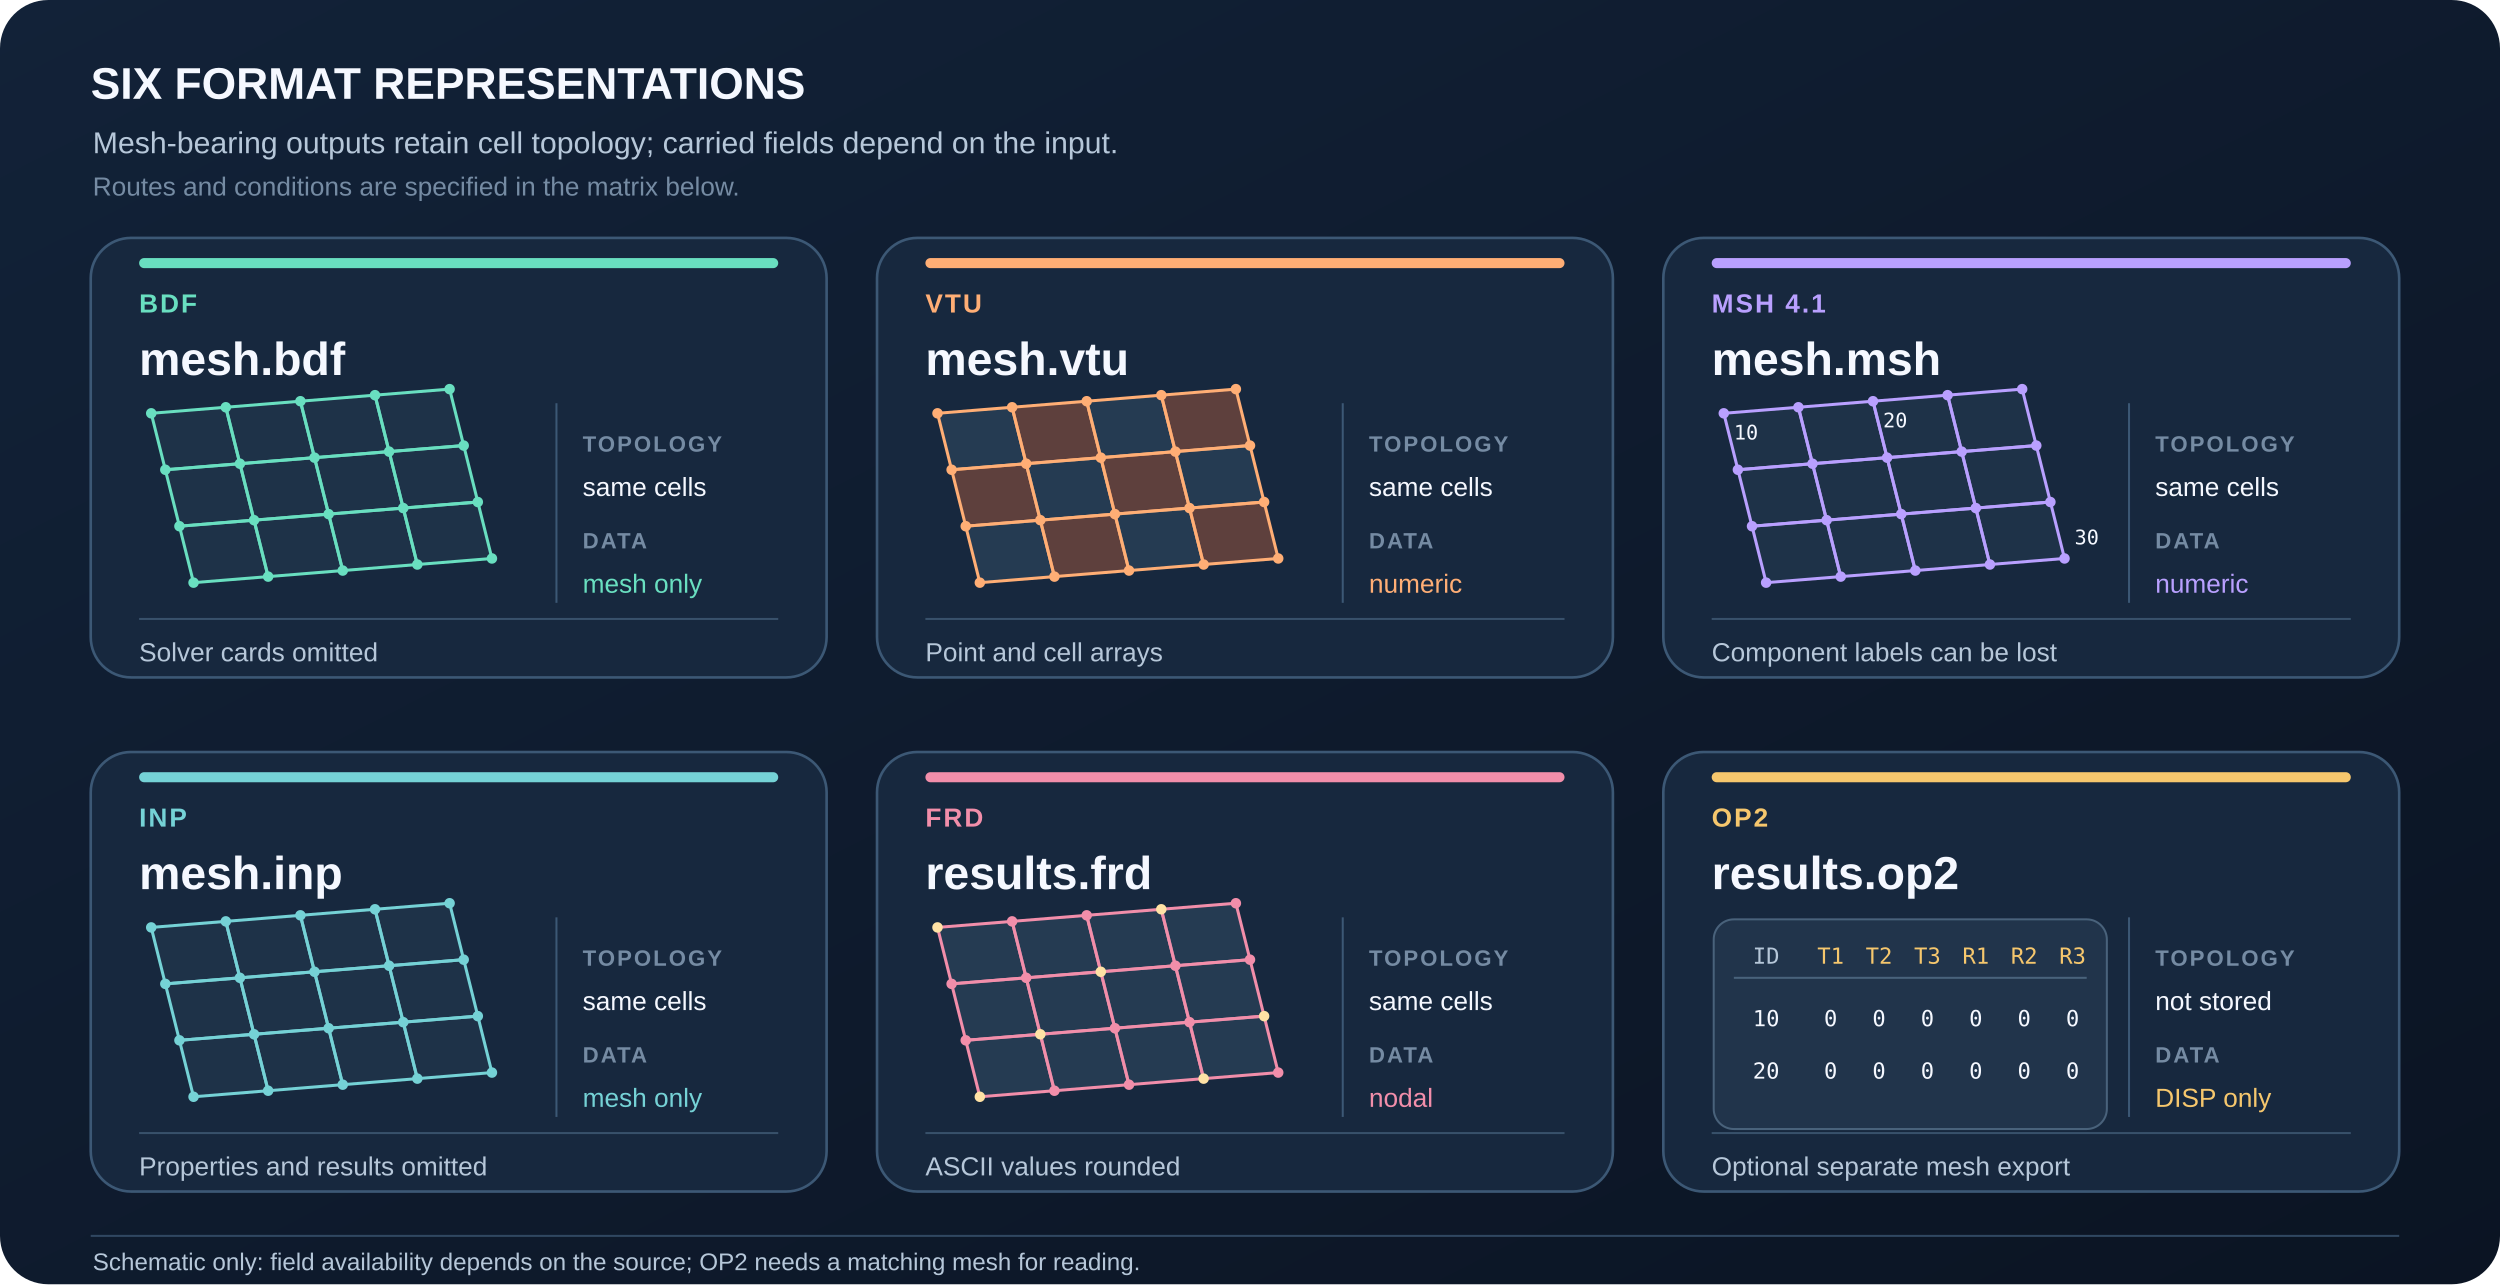
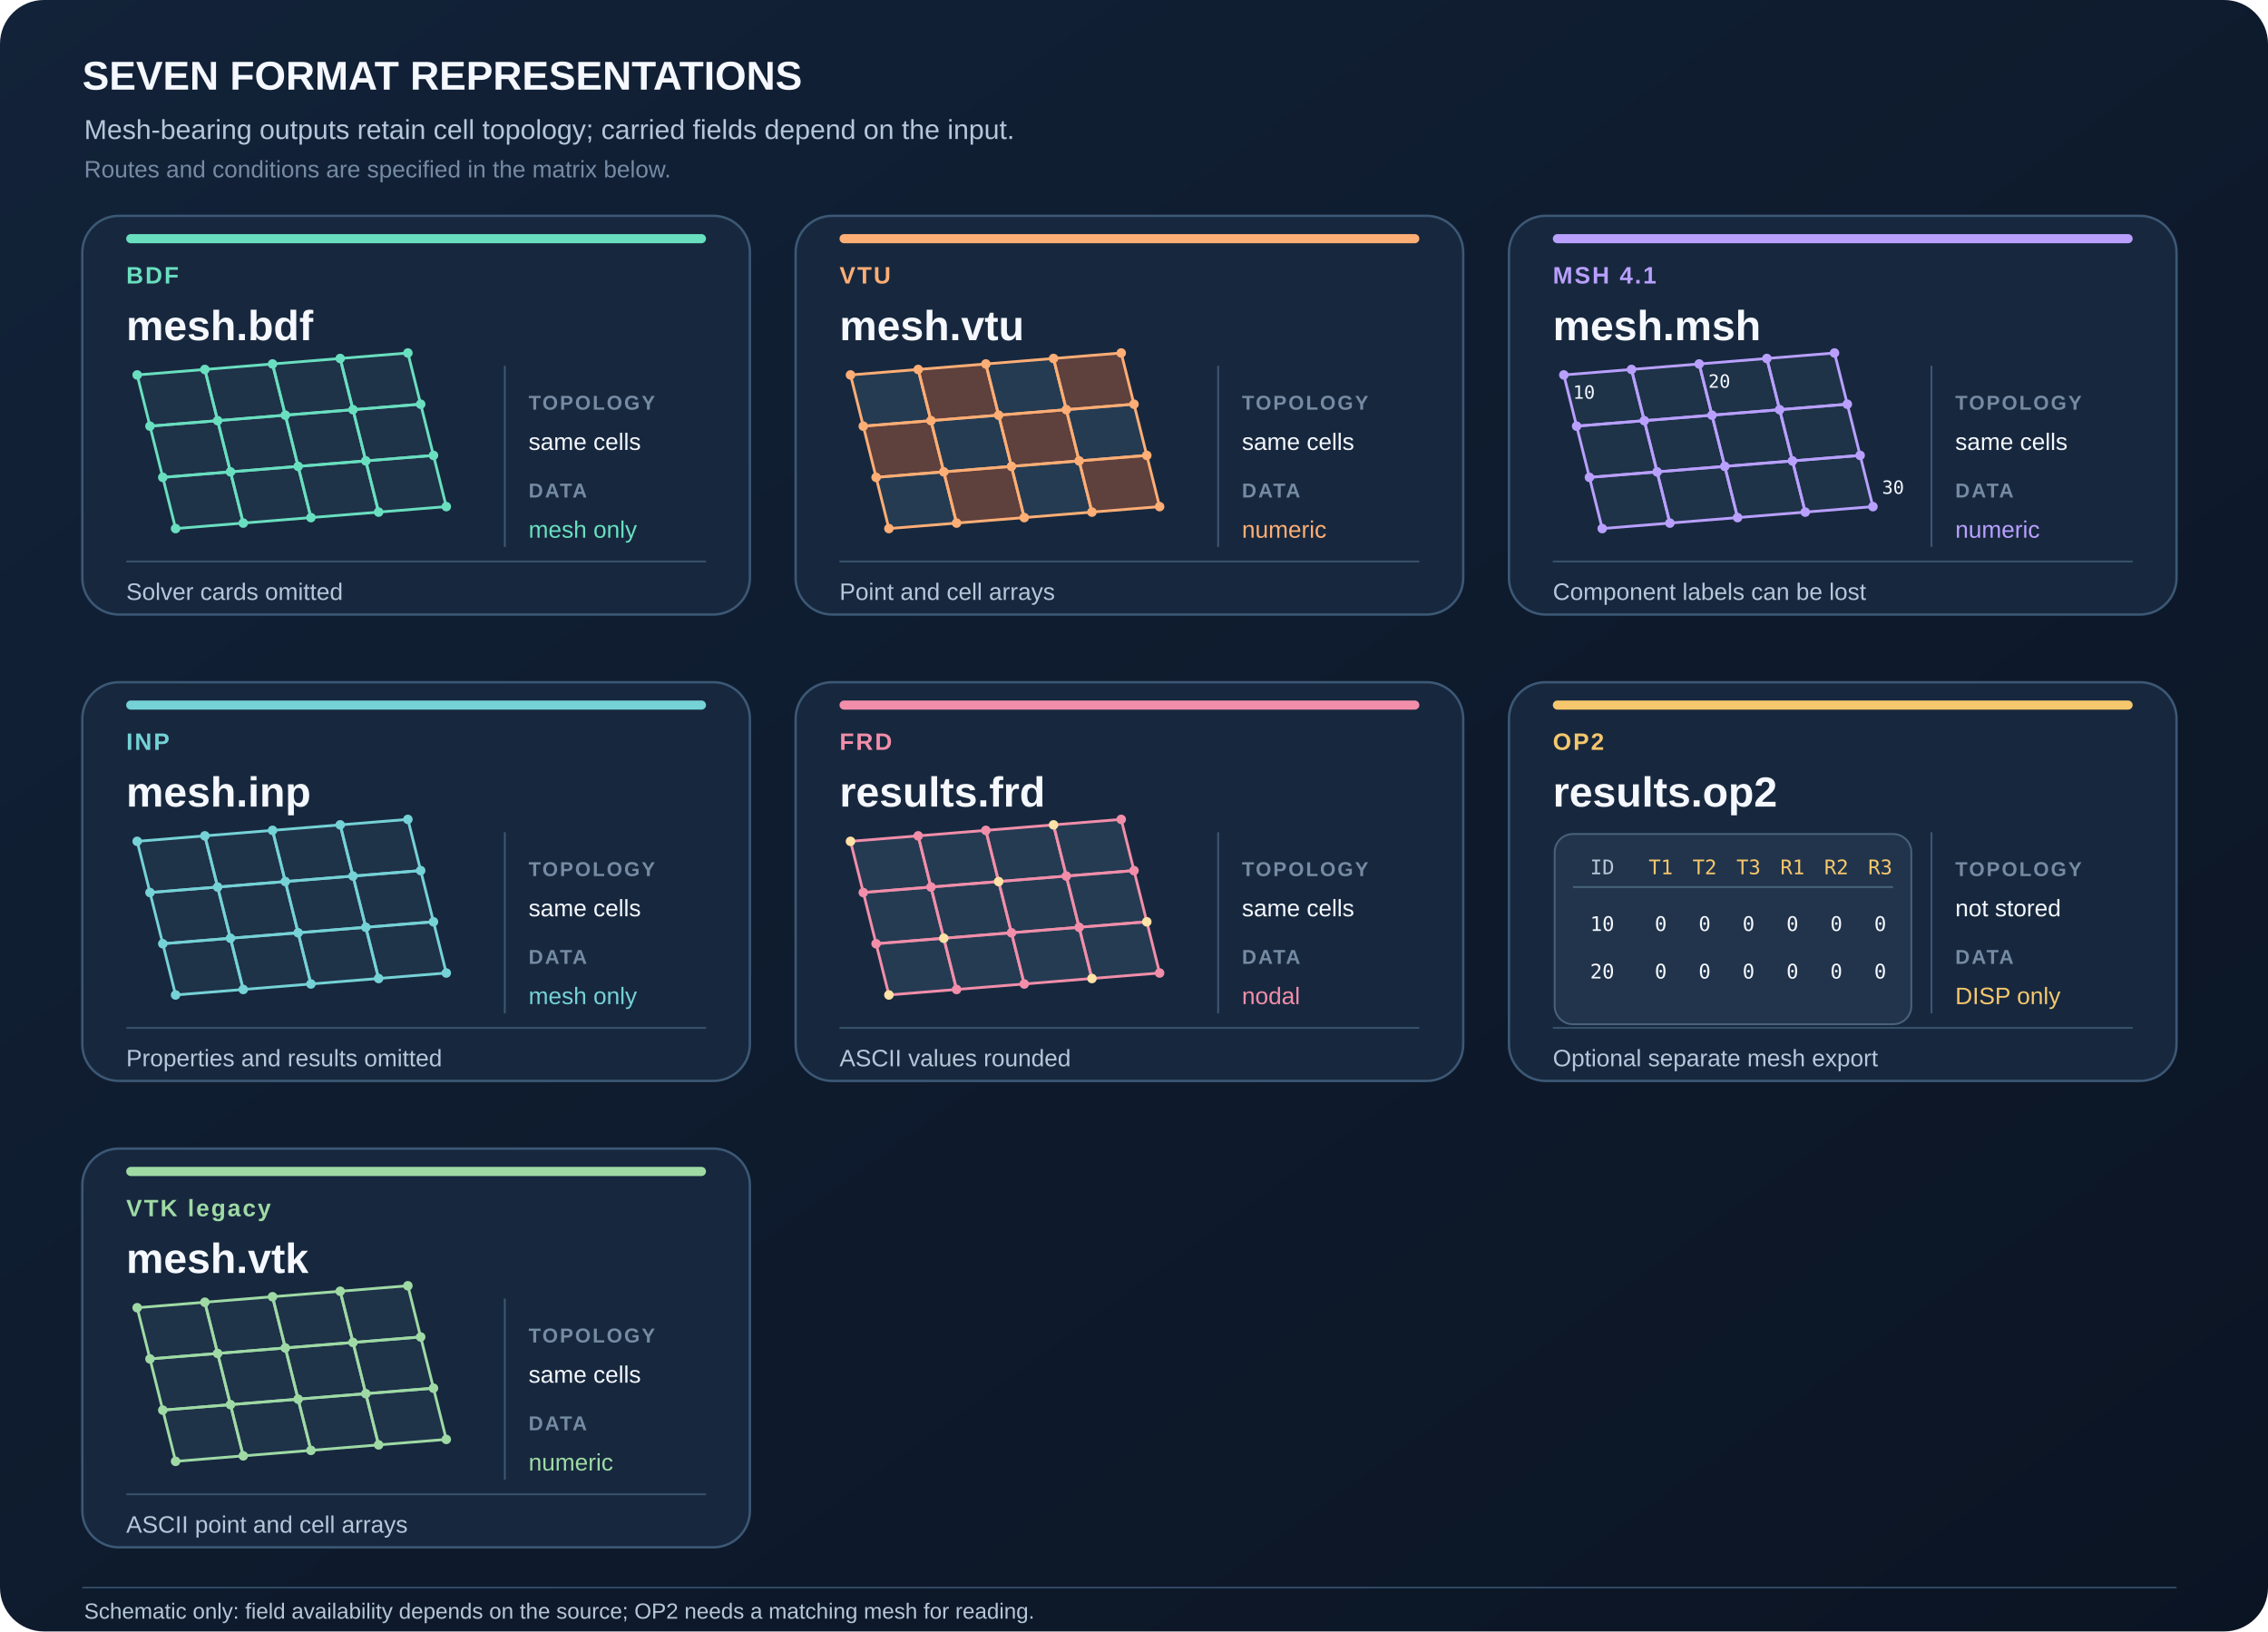
- <svg xmlns="http://www.w3.org/2000/svg" width="1240" height="637" viewBox="0 0 1240 637" role="img" aria-labelledby="title description">
+ <svg xmlns="http://www.w3.org/2000/svg" width="1240" height="892" viewBox="0 0 1240 892" role="img" aria-labelledby="title description">
  <defs>
    <linearGradient id="background" x1="0" y1="0" x2="1" y2="1">
      <stop offset="0" stop-color="#122238" />
      <stop offset="1" stop-color="#0b1423" />
    </linearGradient>
  </defs>
-   <rect width="1240" height="637" rx="24" fill="url(#background)" />
-   <text x="45" y="49" fill="#f5f8ff" font-family="Arial, Helvetica, sans-serif" font-size="22" font-weight="700" letter-spacing="0">SIX FORMAT REPRESENTATIONS</text>
+   <rect width="1240" height="892" rx="24" fill="url(#background)" />
+   <text x="45" y="49" fill="#f5f8ff" font-family="Arial, Helvetica, sans-serif" font-size="22" font-weight="700" letter-spacing="0">SEVEN FORMAT REPRESENTATIONS</text>
  <text x="46" y="76" fill="#b6c7d9" font-family="Arial, Helvetica, sans-serif" font-size="15" font-weight="400" letter-spacing="0">Mesh-bearing outputs retain cell topology; carried fields depend on the input.</text>
  <text x="46" y="97" fill="#758ba3" font-family="Arial, Helvetica, sans-serif" font-size="13" font-weight="400" letter-spacing="0">Routes and conditions are specified in the matrix below.</text>
  <rect x="45" y="118" width="365" height="218" rx="20" fill="#17283e" stroke="#3c5875" stroke-width="1.3" />
  <rect x="69" y="128" width="317" height="5" rx="2.5" fill="#69dfc0" />
  <text x="69" y="155" fill="#69dfc0" font-family="Arial, Helvetica, sans-serif" font-size="13" font-weight="700" letter-spacing="1">BDF</text>
  <text x="69" y="186" fill="#f5f8ff" font-family="Arial, Helvetica, sans-serif" font-size="23" font-weight="700" letter-spacing="0">mesh.bdf</text>
  <g aria-hidden="true">
    <polygon points="75,205 112,202 119,230 82,233" fill="#37546b" fill-opacity=".24" stroke="#69dfc0" stroke-width="1.5" stroke-linejoin="round" />
    <polygon points="112,202 149,199 156,227 119,230" fill="#37546b" fill-opacity=".24" stroke="#69dfc0" stroke-width="1.5" stroke-linejoin="round" />
    <polygon points="149,199 186,196 193,224 156,227" fill="#37546b" fill-opacity=".24" stroke="#69dfc0" stroke-width="1.5" stroke-linejoin="round" />
    <polygon points="186,196 223,193 230,221 193,224" fill="#37546b" fill-opacity=".24" stroke="#69dfc0" stroke-width="1.5" stroke-linejoin="round" />
    <polygon points="82,233 119,230 126,258 89,261" fill="#37546b" fill-opacity=".24" stroke="#69dfc0" stroke-width="1.5" stroke-linejoin="round" />
    <polygon points="119,230 156,227 163,255 126,258" fill="#37546b" fill-opacity=".24" stroke="#69dfc0" stroke-width="1.5" stroke-linejoin="round" />
    <polygon points="156,227 193,224 200,252 163,255" fill="#37546b" fill-opacity=".24" stroke="#69dfc0" stroke-width="1.5" stroke-linejoin="round" />
    <polygon points="193,224 230,221 237,249 200,252" fill="#37546b" fill-opacity=".24" stroke="#69dfc0" stroke-width="1.5" stroke-linejoin="round" />
    <polygon points="89,261 126,258 133,286 96,289" fill="#37546b" fill-opacity=".24" stroke="#69dfc0" stroke-width="1.5" stroke-linejoin="round" />
    <polygon points="126,258 163,255 170,283 133,286" fill="#37546b" fill-opacity=".24" stroke="#69dfc0" stroke-width="1.5" stroke-linejoin="round" />
    <polygon points="163,255 200,252 207,280 170,283" fill="#37546b" fill-opacity=".24" stroke="#69dfc0" stroke-width="1.5" stroke-linejoin="round" />
    <polygon points="200,252 237,249 244,277 207,280" fill="#37546b" fill-opacity=".24" stroke="#69dfc0" stroke-width="1.5" stroke-linejoin="round" />
    <circle cx="75" cy="205" r="2.6" fill="#69dfc0" />
    <circle cx="112" cy="202" r="2.6" fill="#69dfc0" />
    <circle cx="149" cy="199" r="2.6" fill="#69dfc0" />
    <circle cx="186" cy="196" r="2.6" fill="#69dfc0" />
    <circle cx="223" cy="193" r="2.6" fill="#69dfc0" />
    <circle cx="82" cy="233" r="2.6" fill="#69dfc0" />
    <circle cx="119" cy="230" r="2.6" fill="#69dfc0" />
    <circle cx="156" cy="227" r="2.6" fill="#69dfc0" />
    <circle cx="193" cy="224" r="2.6" fill="#69dfc0" />
    <circle cx="230" cy="221" r="2.6" fill="#69dfc0" />
    <circle cx="89" cy="261" r="2.6" fill="#69dfc0" />
    <circle cx="126" cy="258" r="2.6" fill="#69dfc0" />
    <circle cx="163" cy="255" r="2.6" fill="#69dfc0" />
    <circle cx="200" cy="252" r="2.6" fill="#69dfc0" />
    <circle cx="237" cy="249" r="2.6" fill="#69dfc0" />
    <circle cx="96" cy="289" r="2.6" fill="#69dfc0" />
    <circle cx="133" cy="286" r="2.6" fill="#69dfc0" />
    <circle cx="170" cy="283" r="2.6" fill="#69dfc0" />
    <circle cx="207" cy="280" r="2.6" fill="#69dfc0" />
    <circle cx="244" cy="277" r="2.6" fill="#69dfc0" />
  </g>
  <path d="M276 200V299" stroke="#3c5875" />
  <text x="289" y="224" fill="#758ba3" font-family="Arial, Helvetica, sans-serif" font-size="11" font-weight="700" letter-spacing="1">TOPOLOGY</text>
  <text x="289" y="246" fill="#f5f8ff" font-family="Arial, Helvetica, sans-serif" font-size="13" font-weight="400" letter-spacing="0">same cells</text>
  <text x="289" y="272" fill="#758ba3" font-family="Arial, Helvetica, sans-serif" font-size="11" font-weight="700" letter-spacing="1">DATA</text>
  <text x="289" y="294" fill="#69dfc0" font-family="Arial, Helvetica, sans-serif" font-size="13" font-weight="400" letter-spacing="0">mesh only</text>
  <path d="M69 307H386" stroke="#38516b" />
  <text x="69" y="328" fill="#b6c7d9" font-family="Arial, Helvetica, sans-serif" font-size="13" font-weight="400" letter-spacing="0">Solver cards omitted</text>
  <rect x="435" y="118" width="365" height="218" rx="20" fill="#17283e" stroke="#3c5875" stroke-width="1.3" />
  <rect x="459" y="128" width="317" height="5" rx="2.5" fill="#ffae75" />
  <text x="459" y="155" fill="#ffae75" font-family="Arial, Helvetica, sans-serif" font-size="13" font-weight="700" letter-spacing="1">VTU</text>
  <text x="459" y="186" fill="#f5f8ff" font-family="Arial, Helvetica, sans-serif" font-size="23" font-weight="700" letter-spacing="0">mesh.vtu</text>
  <g aria-hidden="true">
    <polygon points="465,205 502,202 509,230 472,233" fill="#37546b" fill-opacity=".45" stroke="#ffae75" stroke-width="1.5" stroke-linejoin="round" />
    <polygon points="502,202 539,199 546,227 509,230" fill="#b45e3d" fill-opacity=".45" stroke="#ffae75" stroke-width="1.5" stroke-linejoin="round" />
    <polygon points="539,199 576,196 583,224 546,227" fill="#37546b" fill-opacity=".45" stroke="#ffae75" stroke-width="1.5" stroke-linejoin="round" />
    <polygon points="576,196 613,193 620,221 583,224" fill="#b45e3d" fill-opacity=".45" stroke="#ffae75" stroke-width="1.5" stroke-linejoin="round" />
    <polygon points="472,233 509,230 516,258 479,261" fill="#b45e3d" fill-opacity=".45" stroke="#ffae75" stroke-width="1.5" stroke-linejoin="round" />
    <polygon points="509,230 546,227 553,255 516,258" fill="#37546b" fill-opacity=".45" stroke="#ffae75" stroke-width="1.5" stroke-linejoin="round" />
    <polygon points="546,227 583,224 590,252 553,255" fill="#b45e3d" fill-opacity=".45" stroke="#ffae75" stroke-width="1.5" stroke-linejoin="round" />
    <polygon points="583,224 620,221 627,249 590,252" fill="#37546b" fill-opacity=".45" stroke="#ffae75" stroke-width="1.5" stroke-linejoin="round" />
    <polygon points="479,261 516,258 523,286 486,289" fill="#37546b" fill-opacity=".45" stroke="#ffae75" stroke-width="1.5" stroke-linejoin="round" />
    <polygon points="516,258 553,255 560,283 523,286" fill="#b45e3d" fill-opacity=".45" stroke="#ffae75" stroke-width="1.5" stroke-linejoin="round" />
    <polygon points="553,255 590,252 597,280 560,283" fill="#37546b" fill-opacity=".45" stroke="#ffae75" stroke-width="1.5" stroke-linejoin="round" />
    <polygon points="590,252 627,249 634,277 597,280" fill="#b45e3d" fill-opacity=".45" stroke="#ffae75" stroke-width="1.5" stroke-linejoin="round" />
    <circle cx="465" cy="205" r="2.6" fill="#ffae75" />
    <circle cx="502" cy="202" r="2.6" fill="#ffae75" />
    <circle cx="539" cy="199" r="2.6" fill="#ffae75" />
    <circle cx="576" cy="196" r="2.6" fill="#ffae75" />
    <circle cx="613" cy="193" r="2.6" fill="#ffae75" />
    <circle cx="472" cy="233" r="2.6" fill="#ffae75" />
    <circle cx="509" cy="230" r="2.6" fill="#ffae75" />
    <circle cx="546" cy="227" r="2.6" fill="#ffae75" />
    <circle cx="583" cy="224" r="2.6" fill="#ffae75" />
    <circle cx="620" cy="221" r="2.6" fill="#ffae75" />
    <circle cx="479" cy="261" r="2.6" fill="#ffae75" />
    <circle cx="516" cy="258" r="2.6" fill="#ffae75" />
    <circle cx="553" cy="255" r="2.6" fill="#ffae75" />
    <circle cx="590" cy="252" r="2.6" fill="#ffae75" />
    <circle cx="627" cy="249" r="2.6" fill="#ffae75" />
    <circle cx="486" cy="289" r="2.6" fill="#ffae75" />
    <circle cx="523" cy="286" r="2.6" fill="#ffae75" />
    <circle cx="560" cy="283" r="2.6" fill="#ffae75" />
    <circle cx="597" cy="280" r="2.6" fill="#ffae75" />
    <circle cx="634" cy="277" r="2.6" fill="#ffae75" />
  </g>
  <path d="M666 200V299" stroke="#3c5875" />
  <text x="679" y="224" fill="#758ba3" font-family="Arial, Helvetica, sans-serif" font-size="11" font-weight="700" letter-spacing="1">TOPOLOGY</text>
  <text x="679" y="246" fill="#f5f8ff" font-family="Arial, Helvetica, sans-serif" font-size="13" font-weight="400" letter-spacing="0">same cells</text>
  <text x="679" y="272" fill="#758ba3" font-family="Arial, Helvetica, sans-serif" font-size="11" font-weight="700" letter-spacing="1">DATA</text>
  <text x="679" y="294" fill="#ffae75" font-family="Arial, Helvetica, sans-serif" font-size="13" font-weight="400" letter-spacing="0">numeric</text>
  <path d="M459 307H776" stroke="#38516b" />
  <text x="459" y="328" fill="#b6c7d9" font-family="Arial, Helvetica, sans-serif" font-size="13" font-weight="400" letter-spacing="0">Point and cell arrays</text>
  <rect x="825" y="118" width="365" height="218" rx="20" fill="#17283e" stroke="#3c5875" stroke-width="1.3" />
  <rect x="849" y="128" width="317" height="5" rx="2.5" fill="#b9a0ff" />
  <text x="849" y="155" fill="#b9a0ff" font-family="Arial, Helvetica, sans-serif" font-size="13" font-weight="700" letter-spacing="1">MSH 4.1</text>
  <text x="849" y="186" fill="#f5f8ff" font-family="Arial, Helvetica, sans-serif" font-size="23" font-weight="700" letter-spacing="0">mesh.msh</text>
  <g aria-hidden="true">
    <polygon points="855,205 892,202 899,230 862,233" fill="#37546b" fill-opacity=".24" stroke="#b9a0ff" stroke-width="1.5" stroke-linejoin="round" />
    <polygon points="892,202 929,199 936,227 899,230" fill="#37546b" fill-opacity=".24" stroke="#b9a0ff" stroke-width="1.5" stroke-linejoin="round" />
    <polygon points="929,199 966,196 973,224 936,227" fill="#37546b" fill-opacity=".24" stroke="#b9a0ff" stroke-width="1.5" stroke-linejoin="round" />
    <polygon points="966,196 1003,193 1010,221 973,224" fill="#37546b" fill-opacity=".24" stroke="#b9a0ff" stroke-width="1.5" stroke-linejoin="round" />
    <polygon points="862,233 899,230 906,258 869,261" fill="#37546b" fill-opacity=".24" stroke="#b9a0ff" stroke-width="1.5" stroke-linejoin="round" />
    <polygon points="899,230 936,227 943,255 906,258" fill="#37546b" fill-opacity=".24" stroke="#b9a0ff" stroke-width="1.5" stroke-linejoin="round" />
    <polygon points="936,227 973,224 980,252 943,255" fill="#37546b" fill-opacity=".24" stroke="#b9a0ff" stroke-width="1.5" stroke-linejoin="round" />
    <polygon points="973,224 1010,221 1017,249 980,252" fill="#37546b" fill-opacity=".24" stroke="#b9a0ff" stroke-width="1.5" stroke-linejoin="round" />
    <polygon points="869,261 906,258 913,286 876,289" fill="#37546b" fill-opacity=".24" stroke="#b9a0ff" stroke-width="1.5" stroke-linejoin="round" />
    <polygon points="906,258 943,255 950,283 913,286" fill="#37546b" fill-opacity=".24" stroke="#b9a0ff" stroke-width="1.5" stroke-linejoin="round" />
    <polygon points="943,255 980,252 987,280 950,283" fill="#37546b" fill-opacity=".24" stroke="#b9a0ff" stroke-width="1.5" stroke-linejoin="round" />
    <polygon points="980,252 1017,249 1024,277 987,280" fill="#37546b" fill-opacity=".24" stroke="#b9a0ff" stroke-width="1.5" stroke-linejoin="round" />
    <circle cx="855" cy="205" r="2.6" fill="#b9a0ff" />
    <circle cx="892" cy="202" r="2.6" fill="#b9a0ff" />
    <circle cx="929" cy="199" r="2.6" fill="#b9a0ff" />
    <circle cx="966" cy="196" r="2.6" fill="#b9a0ff" />
    <circle cx="1003" cy="193" r="2.6" fill="#b9a0ff" />
    <circle cx="862" cy="233" r="2.6" fill="#b9a0ff" />
    <circle cx="899" cy="230" r="2.6" fill="#b9a0ff" />
    <circle cx="936" cy="227" r="2.6" fill="#b9a0ff" />
    <circle cx="973" cy="224" r="2.6" fill="#b9a0ff" />
    <circle cx="1010" cy="221" r="2.6" fill="#b9a0ff" />
    <circle cx="869" cy="261" r="2.6" fill="#b9a0ff" />
    <circle cx="906" cy="258" r="2.6" fill="#b9a0ff" />
    <circle cx="943" cy="255" r="2.6" fill="#b9a0ff" />
    <circle cx="980" cy="252" r="2.6" fill="#b9a0ff" />
    <circle cx="1017" cy="249" r="2.6" fill="#b9a0ff" />
    <circle cx="876" cy="289" r="2.6" fill="#b9a0ff" />
    <circle cx="913" cy="286" r="2.6" fill="#b9a0ff" />
    <circle cx="950" cy="283" r="2.6" fill="#b9a0ff" />
    <circle cx="987" cy="280" r="2.6" fill="#b9a0ff" />
    <circle cx="1024" cy="277" r="2.6" fill="#b9a0ff" />
    <text x="860" y="218" fill="#f5f8ff" font-family="Menlo, Consolas, monospace" font-size="10" font-weight="400" letter-spacing="0">10</text>
    <text x="934" y="212" fill="#f5f8ff" font-family="Menlo, Consolas, monospace" font-size="10" font-weight="400" letter-spacing="0">20</text>
    <text x="1029" y="270" fill="#f5f8ff" font-family="Menlo, Consolas, monospace" font-size="10" font-weight="400" letter-spacing="0">30</text>
  </g>
  <path d="M1056 200V299" stroke="#3c5875" />
  <text x="1069" y="224" fill="#758ba3" font-family="Arial, Helvetica, sans-serif" font-size="11" font-weight="700" letter-spacing="1">TOPOLOGY</text>
  <text x="1069" y="246" fill="#f5f8ff" font-family="Arial, Helvetica, sans-serif" font-size="13" font-weight="400" letter-spacing="0">same cells</text>
  <text x="1069" y="272" fill="#758ba3" font-family="Arial, Helvetica, sans-serif" font-size="11" font-weight="700" letter-spacing="1">DATA</text>
  <text x="1069" y="294" fill="#b9a0ff" font-family="Arial, Helvetica, sans-serif" font-size="13" font-weight="400" letter-spacing="0">numeric</text>
  <path d="M849 307H1166" stroke="#38516b" />
  <text x="849" y="328" fill="#b6c7d9" font-family="Arial, Helvetica, sans-serif" font-size="13" font-weight="400" letter-spacing="0">Component labels can be lost</text>
  <rect x="45" y="373" width="365" height="218" rx="20" fill="#17283e" stroke="#3c5875" stroke-width="1.3" />
  <rect x="69" y="383" width="317" height="5" rx="2.5" fill="#75d2d6" />
  <text x="69" y="410" fill="#75d2d6" font-family="Arial, Helvetica, sans-serif" font-size="13" font-weight="700" letter-spacing="1">INP</text>
  <text x="69" y="441" fill="#f5f8ff" font-family="Arial, Helvetica, sans-serif" font-size="23" font-weight="700" letter-spacing="0">mesh.inp</text>
  <g aria-hidden="true">
    <polygon points="75,460 112,457 119,485 82,488" fill="#37546b" fill-opacity=".24" stroke="#75d2d6" stroke-width="1.5" stroke-linejoin="round" />
    <polygon points="112,457 149,454 156,482 119,485" fill="#37546b" fill-opacity=".24" stroke="#75d2d6" stroke-width="1.5" stroke-linejoin="round" />
    <polygon points="149,454 186,451 193,479 156,482" fill="#37546b" fill-opacity=".24" stroke="#75d2d6" stroke-width="1.5" stroke-linejoin="round" />
    <polygon points="186,451 223,448 230,476 193,479" fill="#37546b" fill-opacity=".24" stroke="#75d2d6" stroke-width="1.5" stroke-linejoin="round" />
    <polygon points="82,488 119,485 126,513 89,516" fill="#37546b" fill-opacity=".24" stroke="#75d2d6" stroke-width="1.5" stroke-linejoin="round" />
    <polygon points="119,485 156,482 163,510 126,513" fill="#37546b" fill-opacity=".24" stroke="#75d2d6" stroke-width="1.5" stroke-linejoin="round" />
    <polygon points="156,482 193,479 200,507 163,510" fill="#37546b" fill-opacity=".24" stroke="#75d2d6" stroke-width="1.5" stroke-linejoin="round" />
    <polygon points="193,479 230,476 237,504 200,507" fill="#37546b" fill-opacity=".24" stroke="#75d2d6" stroke-width="1.5" stroke-linejoin="round" />
    <polygon points="89,516 126,513 133,541 96,544" fill="#37546b" fill-opacity=".24" stroke="#75d2d6" stroke-width="1.5" stroke-linejoin="round" />
    <polygon points="126,513 163,510 170,538 133,541" fill="#37546b" fill-opacity=".24" stroke="#75d2d6" stroke-width="1.5" stroke-linejoin="round" />
    <polygon points="163,510 200,507 207,535 170,538" fill="#37546b" fill-opacity=".24" stroke="#75d2d6" stroke-width="1.5" stroke-linejoin="round" />
    <polygon points="200,507 237,504 244,532 207,535" fill="#37546b" fill-opacity=".24" stroke="#75d2d6" stroke-width="1.5" stroke-linejoin="round" />
    <circle cx="75" cy="460" r="2.6" fill="#75d2d6" />
    <circle cx="112" cy="457" r="2.6" fill="#75d2d6" />
    <circle cx="149" cy="454" r="2.6" fill="#75d2d6" />
    <circle cx="186" cy="451" r="2.6" fill="#75d2d6" />
    <circle cx="223" cy="448" r="2.6" fill="#75d2d6" />
    <circle cx="82" cy="488" r="2.6" fill="#75d2d6" />
    <circle cx="119" cy="485" r="2.6" fill="#75d2d6" />
    <circle cx="156" cy="482" r="2.6" fill="#75d2d6" />
    <circle cx="193" cy="479" r="2.6" fill="#75d2d6" />
    <circle cx="230" cy="476" r="2.6" fill="#75d2d6" />
    <circle cx="89" cy="516" r="2.6" fill="#75d2d6" />
    <circle cx="126" cy="513" r="2.6" fill="#75d2d6" />
    <circle cx="163" cy="510" r="2.6" fill="#75d2d6" />
    <circle cx="200" cy="507" r="2.6" fill="#75d2d6" />
    <circle cx="237" cy="504" r="2.6" fill="#75d2d6" />
    <circle cx="96" cy="544" r="2.6" fill="#75d2d6" />
    <circle cx="133" cy="541" r="2.6" fill="#75d2d6" />
    <circle cx="170" cy="538" r="2.6" fill="#75d2d6" />
    <circle cx="207" cy="535" r="2.6" fill="#75d2d6" />
    <circle cx="244" cy="532" r="2.6" fill="#75d2d6" />
  </g>
  <path d="M276 455V554" stroke="#3c5875" />
  <text x="289" y="479" fill="#758ba3" font-family="Arial, Helvetica, sans-serif" font-size="11" font-weight="700" letter-spacing="1">TOPOLOGY</text>
  <text x="289" y="501" fill="#f5f8ff" font-family="Arial, Helvetica, sans-serif" font-size="13" font-weight="400" letter-spacing="0">same cells</text>
  <text x="289" y="527" fill="#758ba3" font-family="Arial, Helvetica, sans-serif" font-size="11" font-weight="700" letter-spacing="1">DATA</text>
  <text x="289" y="549" fill="#75d2d6" font-family="Arial, Helvetica, sans-serif" font-size="13" font-weight="400" letter-spacing="0">mesh only</text>
  <path d="M69 562H386" stroke="#38516b" />
  <text x="69" y="583" fill="#b6c7d9" font-family="Arial, Helvetica, sans-serif" font-size="13" font-weight="400" letter-spacing="0">Properties and results omitted</text>
  <rect x="435" y="373" width="365" height="218" rx="20" fill="#17283e" stroke="#3c5875" stroke-width="1.3" />
  <rect x="459" y="383" width="317" height="5" rx="2.5" fill="#f28eaa" />
  <text x="459" y="410" fill="#f28eaa" font-family="Arial, Helvetica, sans-serif" font-size="13" font-weight="700" letter-spacing="1">FRD</text>
  <text x="459" y="441" fill="#f5f8ff" font-family="Arial, Helvetica, sans-serif" font-size="23" font-weight="700" letter-spacing="0">results.frd</text>
  <g aria-hidden="true">
    <polygon points="465,460 502,457 509,485 472,488" fill="#37546b" fill-opacity=".45" stroke="#f28eaa" stroke-width="1.5" stroke-linejoin="round" />
    <polygon points="502,457 539,454 546,482 509,485" fill="#37546b" fill-opacity=".45" stroke="#f28eaa" stroke-width="1.5" stroke-linejoin="round" />
    <polygon points="539,454 576,451 583,479 546,482" fill="#37546b" fill-opacity=".45" stroke="#f28eaa" stroke-width="1.5" stroke-linejoin="round" />
    <polygon points="576,451 613,448 620,476 583,479" fill="#37546b" fill-opacity=".45" stroke="#f28eaa" stroke-width="1.5" stroke-linejoin="round" />
    <polygon points="472,488 509,485 516,513 479,516" fill="#37546b" fill-opacity=".45" stroke="#f28eaa" stroke-width="1.5" stroke-linejoin="round" />
    <polygon points="509,485 546,482 553,510 516,513" fill="#37546b" fill-opacity=".45" stroke="#f28eaa" stroke-width="1.5" stroke-linejoin="round" />
    <polygon points="546,482 583,479 590,507 553,510" fill="#37546b" fill-opacity=".45" stroke="#f28eaa" stroke-width="1.5" stroke-linejoin="round" />
    <polygon points="583,479 620,476 627,504 590,507" fill="#37546b" fill-opacity=".45" stroke="#f28eaa" stroke-width="1.5" stroke-linejoin="round" />
    <polygon points="479,516 516,513 523,541 486,544" fill="#37546b" fill-opacity=".45" stroke="#f28eaa" stroke-width="1.5" stroke-linejoin="round" />
    <polygon points="516,513 553,510 560,538 523,541" fill="#37546b" fill-opacity=".45" stroke="#f28eaa" stroke-width="1.5" stroke-linejoin="round" />
    <polygon points="553,510 590,507 597,535 560,538" fill="#37546b" fill-opacity=".45" stroke="#f28eaa" stroke-width="1.5" stroke-linejoin="round" />
    <polygon points="590,507 627,504 634,532 597,535" fill="#37546b" fill-opacity=".45" stroke="#f28eaa" stroke-width="1.5" stroke-linejoin="round" />
    <circle cx="465" cy="460" r="2.6" fill="#ffe2a5" />
    <circle cx="502" cy="457" r="2.6" fill="#f28eaa" />
    <circle cx="539" cy="454" r="2.6" fill="#f28eaa" />
    <circle cx="576" cy="451" r="2.6" fill="#ffe2a5" />
    <circle cx="613" cy="448" r="2.6" fill="#f28eaa" />
    <circle cx="472" cy="488" r="2.6" fill="#f28eaa" />
    <circle cx="509" cy="485" r="2.6" fill="#f28eaa" />
    <circle cx="546" cy="482" r="2.6" fill="#ffe2a5" />
    <circle cx="583" cy="479" r="2.6" fill="#f28eaa" />
    <circle cx="620" cy="476" r="2.6" fill="#f28eaa" />
    <circle cx="479" cy="516" r="2.6" fill="#f28eaa" />
    <circle cx="516" cy="513" r="2.6" fill="#ffe2a5" />
    <circle cx="553" cy="510" r="2.6" fill="#f28eaa" />
    <circle cx="590" cy="507" r="2.6" fill="#f28eaa" />
    <circle cx="627" cy="504" r="2.6" fill="#ffe2a5" />
    <circle cx="486" cy="544" r="2.6" fill="#ffe2a5" />
    <circle cx="523" cy="541" r="2.6" fill="#f28eaa" />
    <circle cx="560" cy="538" r="2.6" fill="#f28eaa" />
    <circle cx="597" cy="535" r="2.6" fill="#ffe2a5" />
    <circle cx="634" cy="532" r="2.6" fill="#f28eaa" />
  </g>
  <path d="M666 455V554" stroke="#3c5875" />
  <text x="679" y="479" fill="#758ba3" font-family="Arial, Helvetica, sans-serif" font-size="11" font-weight="700" letter-spacing="1">TOPOLOGY</text>
  <text x="679" y="501" fill="#f5f8ff" font-family="Arial, Helvetica, sans-serif" font-size="13" font-weight="400" letter-spacing="0">same cells</text>
  <text x="679" y="527" fill="#758ba3" font-family="Arial, Helvetica, sans-serif" font-size="11" font-weight="700" letter-spacing="1">DATA</text>
  <text x="679" y="549" fill="#f28eaa" font-family="Arial, Helvetica, sans-serif" font-size="13" font-weight="400" letter-spacing="0">nodal</text>
  <path d="M459 562H776" stroke="#38516b" />
  <text x="459" y="583" fill="#b6c7d9" font-family="Arial, Helvetica, sans-serif" font-size="13" font-weight="400" letter-spacing="0">ASCII values rounded</text>
  <rect x="825" y="373" width="365" height="218" rx="20" fill="#17283e" stroke="#3c5875" stroke-width="1.3" />
  <rect x="849" y="383" width="317" height="5" rx="2.5" fill="#f6c76d" />
  <text x="849" y="410" fill="#f6c76d" font-family="Arial, Helvetica, sans-serif" font-size="13" font-weight="700" letter-spacing="1">OP2</text>
  <text x="849" y="441" fill="#f5f8ff" font-family="Arial, Helvetica, sans-serif" font-size="23" font-weight="700" letter-spacing="0">results.op2</text>
  <rect x="850" y="456" width="195" height="104" rx="10" fill="#21344b" stroke="#49627b" />
  <g font-family="Menlo, Consolas, monospace" font-size="11" text-anchor="middle">
    <text x="876" y="478" fill="#b6c7d9">ID</text>
    <g fill="#f6c76d">
      <text x="908" y="478">T1</text>
      <text x="932" y="478">T2</text>
      <text x="956" y="478">T3</text>
      <text x="980" y="478">R1</text>
      <text x="1004" y="478">R2</text>
      <text x="1028" y="478">R3</text>
    </g>
    <path d="M860 485H1035" stroke="#49627b" />
    <g fill="#f5f8ff">
      <text x="876" y="509">10</text>
      <text x="908" y="509">0</text>
      <text x="932" y="509">0</text>
      <text x="956" y="509">0</text>
      <text x="980" y="509">0</text>
      <text x="1004" y="509">0</text>
      <text x="1028" y="509">0</text>
      <text x="876" y="535">20</text>
      <text x="908" y="535">0</text>
      <text x="932" y="535">0</text>
      <text x="956" y="535">0</text>
      <text x="980" y="535">0</text>
      <text x="1004" y="535">0</text>
      <text x="1028" y="535">0</text>
    </g>
  </g>
  <path d="M1056 455V554" stroke="#3c5875" />
  <text x="1069" y="479" fill="#758ba3" font-family="Arial, Helvetica, sans-serif" font-size="11" font-weight="700" letter-spacing="1">TOPOLOGY</text>
  <text x="1069" y="501" fill="#f5f8ff" font-family="Arial, Helvetica, sans-serif" font-size="13" font-weight="400" letter-spacing="0">not stored</text>
  <text x="1069" y="527" fill="#758ba3" font-family="Arial, Helvetica, sans-serif" font-size="11" font-weight="700" letter-spacing="1">DATA</text>
  <text x="1069" y="549" fill="#f6c76d" font-family="Arial, Helvetica, sans-serif" font-size="13" font-weight="400" letter-spacing="0">DISP only</text>
  <path d="M849 562H1166" stroke="#38516b" />
  <text x="849" y="583" fill="#b6c7d9" font-family="Arial, Helvetica, sans-serif" font-size="13" font-weight="400" letter-spacing="0">Optional separate mesh export</text>
-   <path d="M45 613H1190" stroke="#304761" />
-   <text x="46" y="630" fill="#b6c7d9" font-family="Arial, Helvetica, sans-serif" font-size="12" font-weight="400" letter-spacing="0">Schematic only: field availability depends on the source; OP2 needs a matching mesh for reading.</text>
+   <rect x="45" y="628" width="365" height="218" rx="20" fill="#17283e" stroke="#3c5875" stroke-width="1.3" />
+   <rect x="69" y="638" width="317" height="5" rx="2.5" fill="#9fdaa5" />
+   <text x="69" y="665" fill="#9fdaa5" font-family="Arial, Helvetica, sans-serif" font-size="13" font-weight="700" letter-spacing="1">VTK legacy</text>
+   <text x="69" y="696" fill="#f5f8ff" font-family="Arial, Helvetica, sans-serif" font-size="23" font-weight="700" letter-spacing="0">mesh.vtk</text>
+   <g aria-hidden="true">
+     <polygon points="75,715 112,712 119,740 82,743" fill="#37546b" fill-opacity=".24" stroke="#9fdaa5" stroke-width="1.5" stroke-linejoin="round" />
+     <polygon points="112,712 149,709 156,737 119,740" fill="#37546b" fill-opacity=".24" stroke="#9fdaa5" stroke-width="1.5" stroke-linejoin="round" />
+     <polygon points="149,709 186,706 193,734 156,737" fill="#37546b" fill-opacity=".24" stroke="#9fdaa5" stroke-width="1.5" stroke-linejoin="round" />
+     <polygon points="186,706 223,703 230,731 193,734" fill="#37546b" fill-opacity=".24" stroke="#9fdaa5" stroke-width="1.5" stroke-linejoin="round" />
+     <polygon points="82,743 119,740 126,768 89,771" fill="#37546b" fill-opacity=".24" stroke="#9fdaa5" stroke-width="1.5" stroke-linejoin="round" />
+     <polygon points="119,740 156,737 163,765 126,768" fill="#37546b" fill-opacity=".24" stroke="#9fdaa5" stroke-width="1.5" stroke-linejoin="round" />
+     <polygon points="156,737 193,734 200,762 163,765" fill="#37546b" fill-opacity=".24" stroke="#9fdaa5" stroke-width="1.5" stroke-linejoin="round" />
+     <polygon points="193,734 230,731 237,759 200,762" fill="#37546b" fill-opacity=".24" stroke="#9fdaa5" stroke-width="1.5" stroke-linejoin="round" />
+     <polygon points="89,771 126,768 133,796 96,799" fill="#37546b" fill-opacity=".24" stroke="#9fdaa5" stroke-width="1.5" stroke-linejoin="round" />
+     <polygon points="126,768 163,765 170,793 133,796" fill="#37546b" fill-opacity=".24" stroke="#9fdaa5" stroke-width="1.5" stroke-linejoin="round" />
+     <polygon points="163,765 200,762 207,790 170,793" fill="#37546b" fill-opacity=".24" stroke="#9fdaa5" stroke-width="1.5" stroke-linejoin="round" />
+     <polygon points="200,762 237,759 244,787 207,790" fill="#37546b" fill-opacity=".24" stroke="#9fdaa5" stroke-width="1.5" stroke-linejoin="round" />
+     <circle cx="75" cy="715" r="2.6" fill="#9fdaa5" />
+     <circle cx="112" cy="712" r="2.6" fill="#9fdaa5" />
+     <circle cx="149" cy="709" r="2.6" fill="#9fdaa5" />
+     <circle cx="186" cy="706" r="2.6" fill="#9fdaa5" />
+     <circle cx="223" cy="703" r="2.6" fill="#9fdaa5" />
+     <circle cx="82" cy="743" r="2.6" fill="#9fdaa5" />
+     <circle cx="119" cy="740" r="2.6" fill="#9fdaa5" />
+     <circle cx="156" cy="737" r="2.6" fill="#9fdaa5" />
+     <circle cx="193" cy="734" r="2.6" fill="#9fdaa5" />
+     <circle cx="230" cy="731" r="2.6" fill="#9fdaa5" />
+     <circle cx="89" cy="771" r="2.6" fill="#9fdaa5" />
+     <circle cx="126" cy="768" r="2.6" fill="#9fdaa5" />
+     <circle cx="163" cy="765" r="2.6" fill="#9fdaa5" />
+     <circle cx="200" cy="762" r="2.6" fill="#9fdaa5" />
+     <circle cx="237" cy="759" r="2.6" fill="#9fdaa5" />
+     <circle cx="96" cy="799" r="2.6" fill="#9fdaa5" />
+     <circle cx="133" cy="796" r="2.6" fill="#9fdaa5" />
+     <circle cx="170" cy="793" r="2.6" fill="#9fdaa5" />
+     <circle cx="207" cy="790" r="2.6" fill="#9fdaa5" />
+     <circle cx="244" cy="787" r="2.6" fill="#9fdaa5" />
+   </g>
+   <path d="M276 710V809" stroke="#3c5875" />
+   <text x="289" y="734" fill="#758ba3" font-family="Arial, Helvetica, sans-serif" font-size="11" font-weight="700" letter-spacing="1">TOPOLOGY</text>
+   <text x="289" y="756" fill="#f5f8ff" font-family="Arial, Helvetica, sans-serif" font-size="13" font-weight="400" letter-spacing="0">same cells</text>
+   <text x="289" y="782" fill="#758ba3" font-family="Arial, Helvetica, sans-serif" font-size="11" font-weight="700" letter-spacing="1">DATA</text>
+   <text x="289" y="804" fill="#9fdaa5" font-family="Arial, Helvetica, sans-serif" font-size="13" font-weight="400" letter-spacing="0">numeric</text>
+   <path d="M69 817H386" stroke="#38516b" />
+   <text x="69" y="838" fill="#b6c7d9" font-family="Arial, Helvetica, sans-serif" font-size="13" font-weight="400" letter-spacing="0">ASCII point and cell arrays</text>
+   <path d="M45 868H1190" stroke="#304761" />
+   <text x="46" y="885" fill="#b6c7d9" font-family="Arial, Helvetica, sans-serif" font-size="12" font-weight="400" letter-spacing="0">Schematic only: field availability depends on the source; OP2 needs a matching mesh for reading.</text>
</svg>
